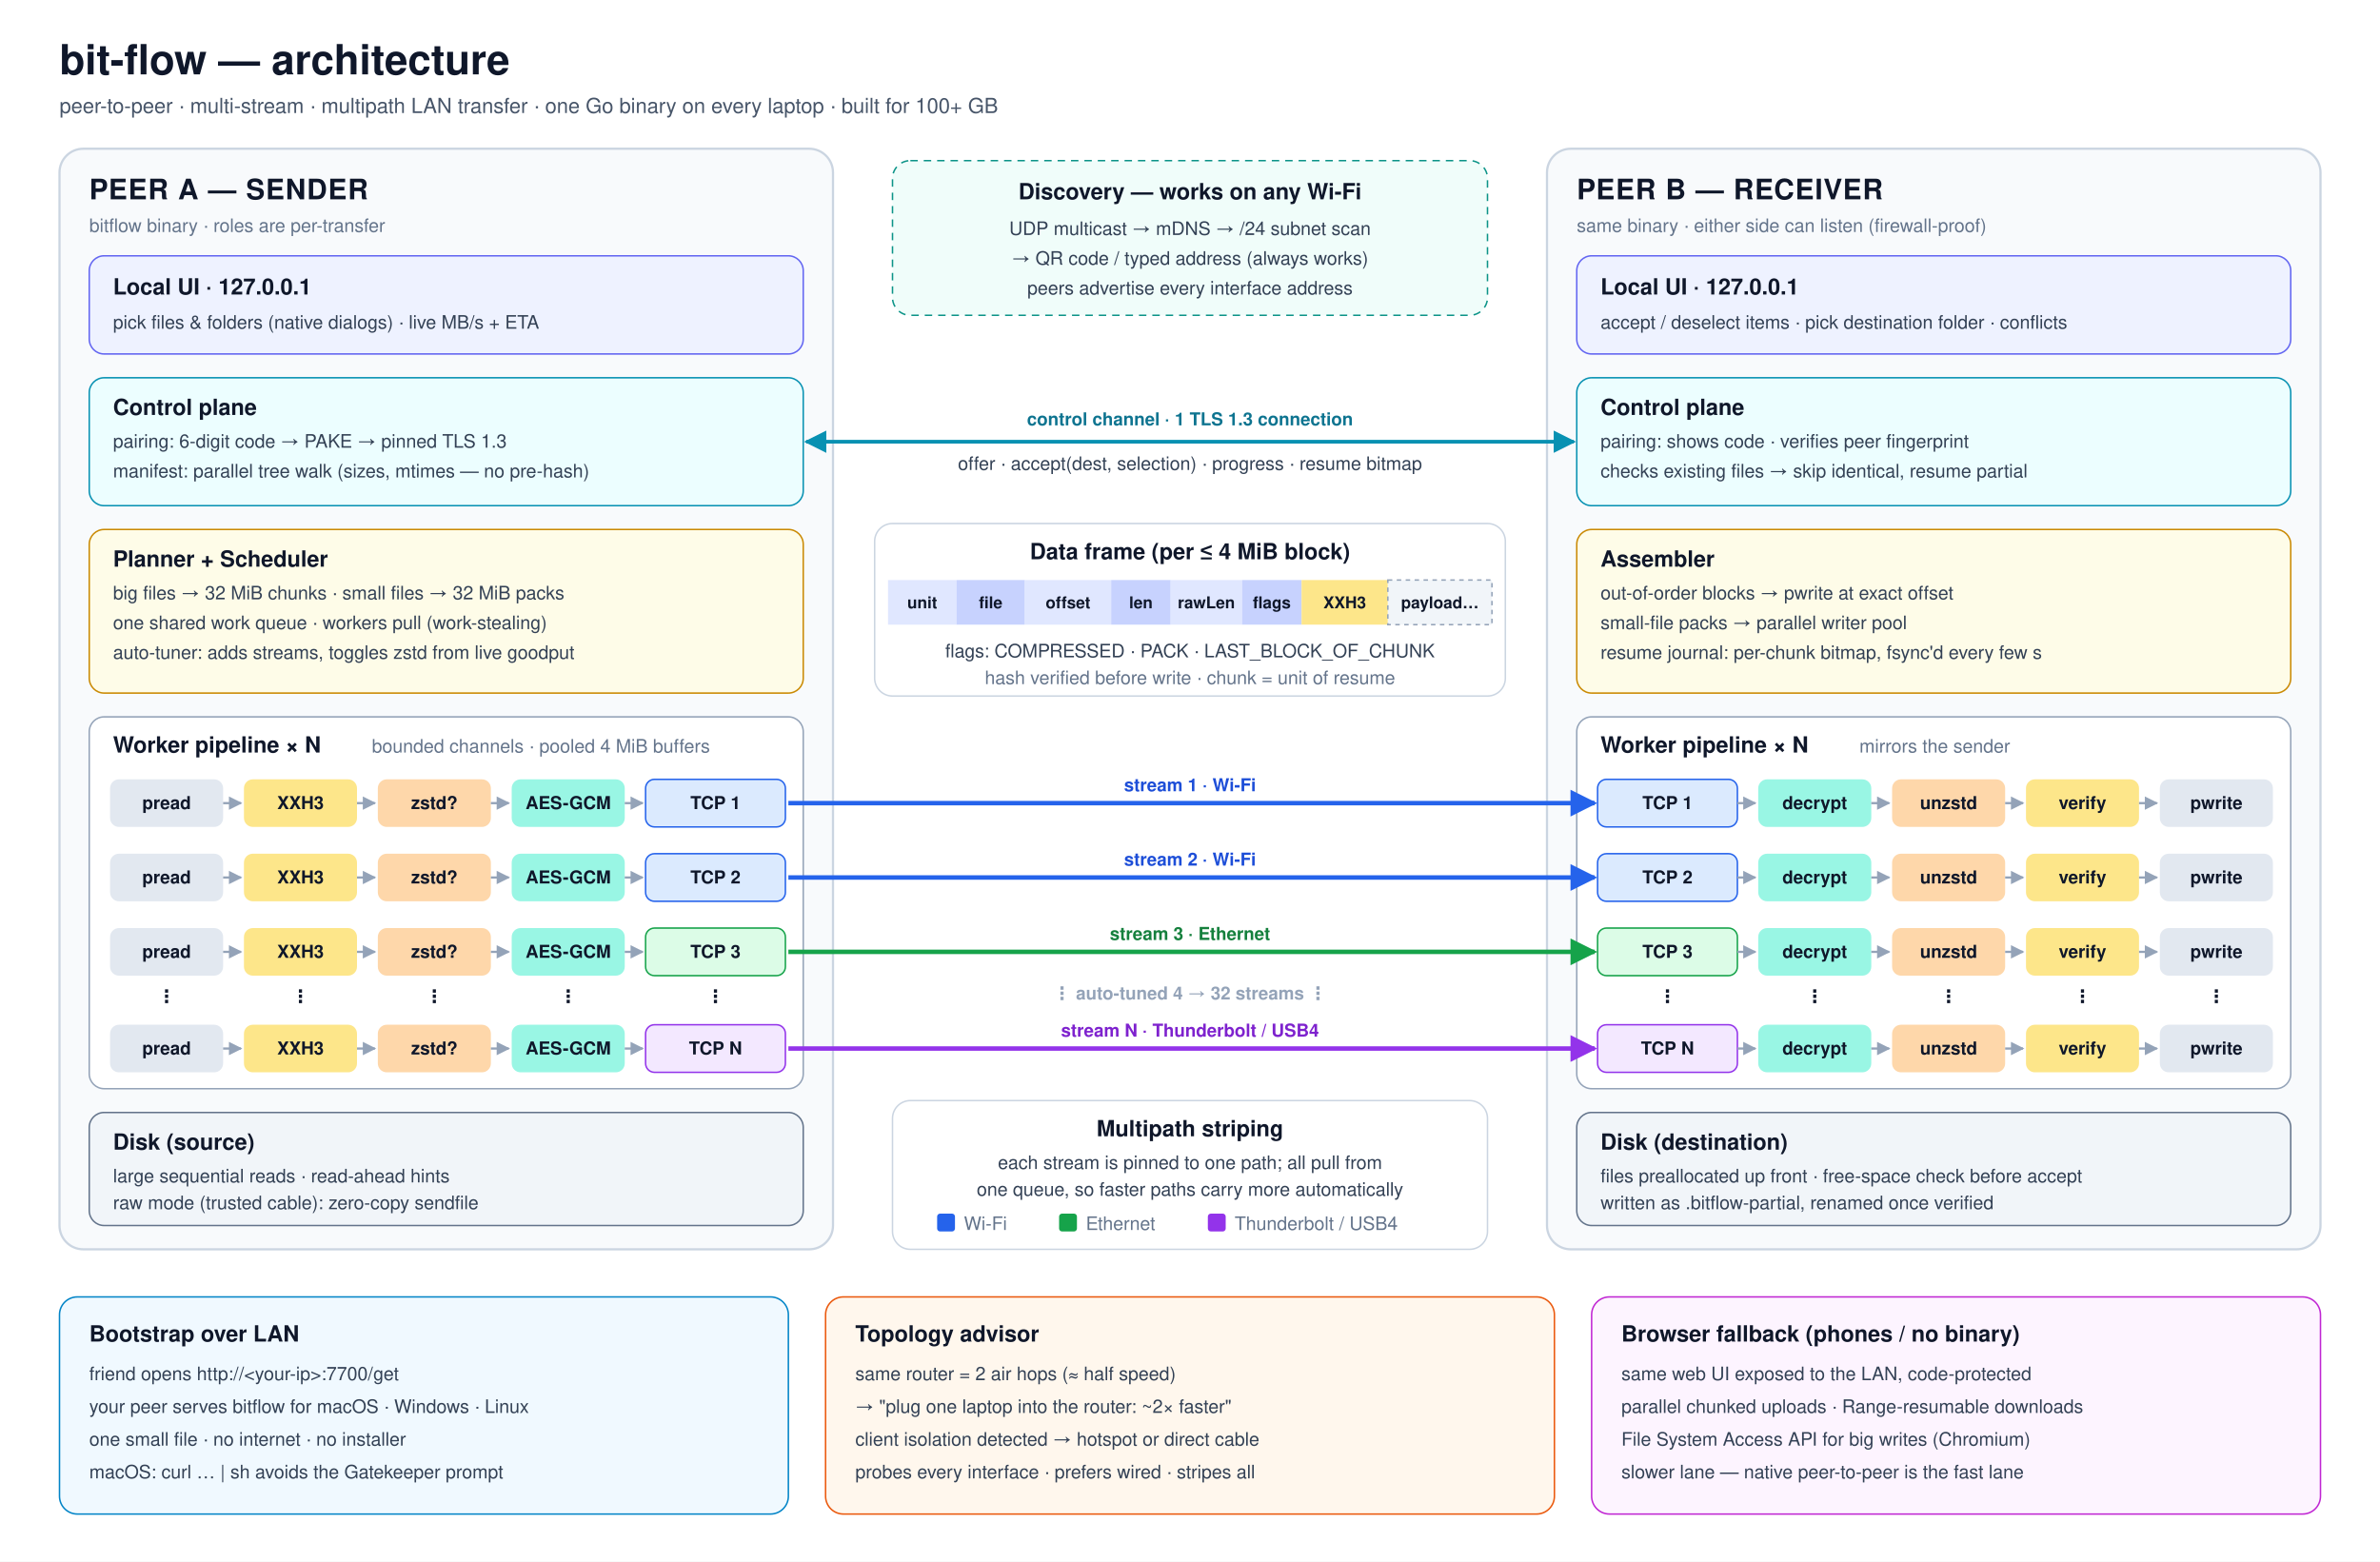
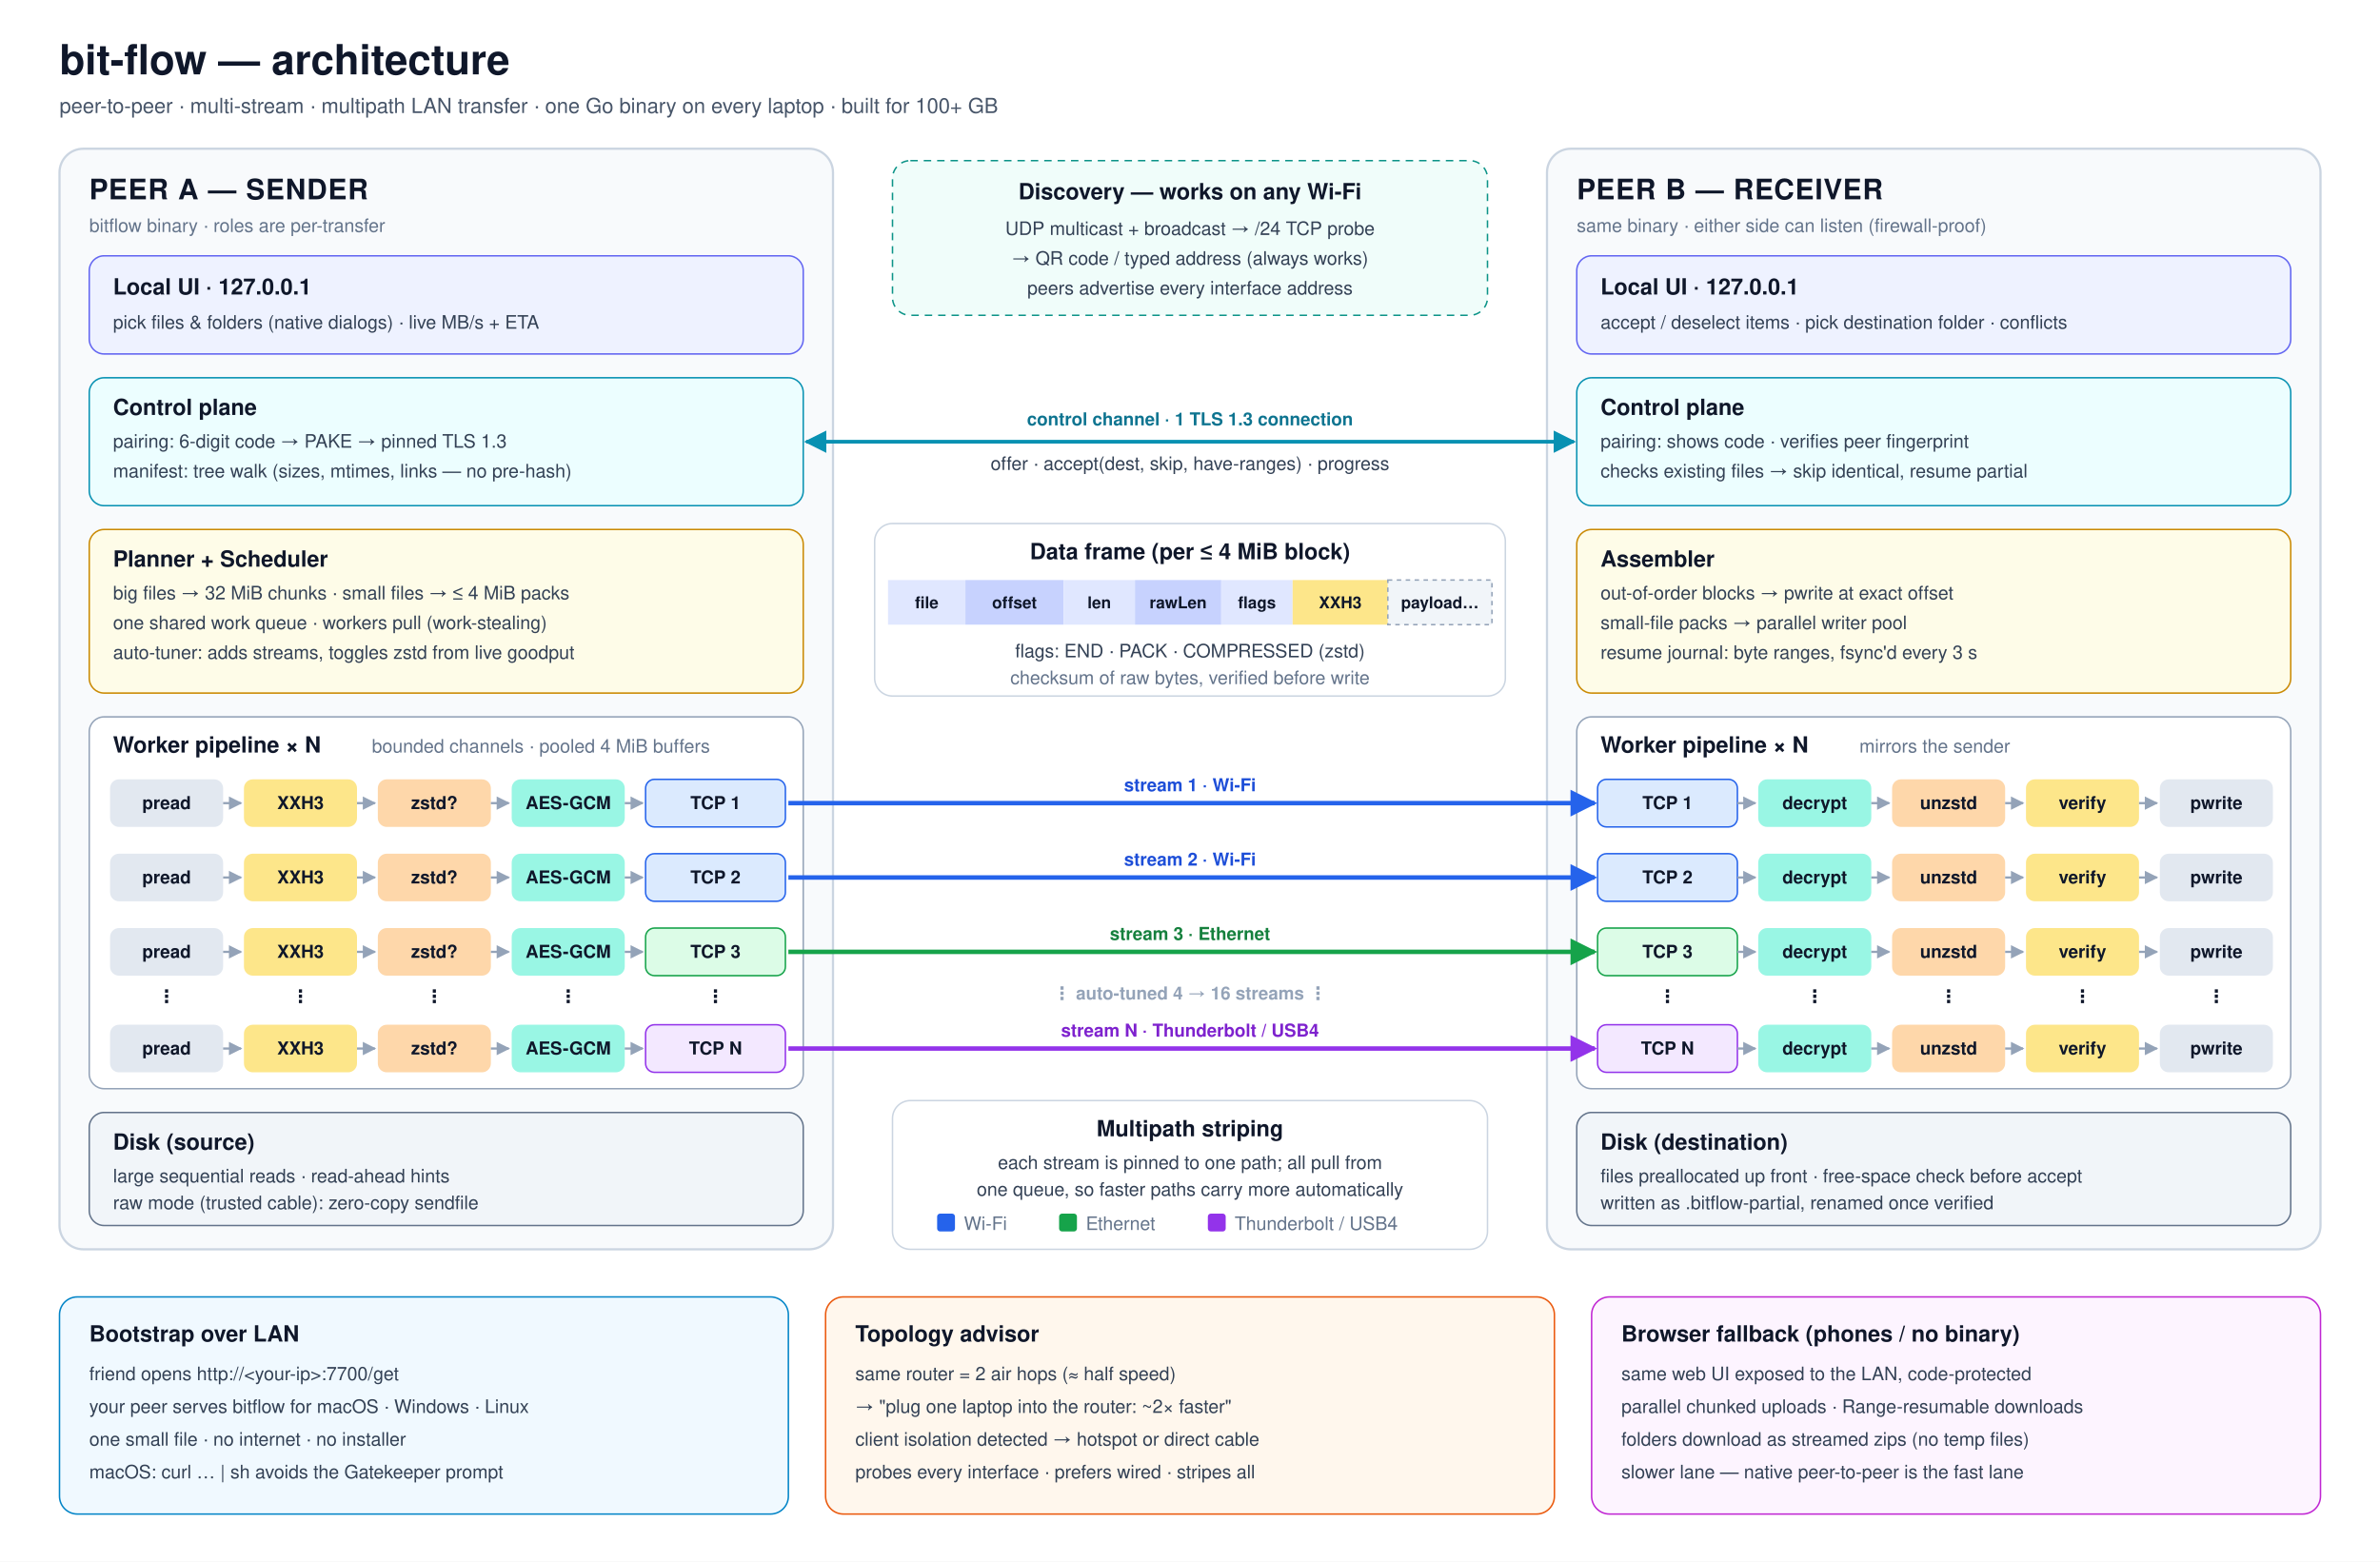
<svg xmlns="http://www.w3.org/2000/svg" width="1600" height="1050" viewBox="0 0 1600 1050" font-family="-apple-system, 'Helvetica Neue', Helvetica, Arial, sans-serif">
  <defs>
    <style>
      .ttl  { font-size: 28px; font-weight: 800; fill: #0f172a; }
      .sub  { font-size: 14px; fill: #475569; }
      .h    { font-size: 19px; font-weight: 800; fill: #0f172a; letter-spacing: .6px; }
      .hs   { font-size: 12.5px; fill: #64748b; }
      .t    { font-size: 15px; font-weight: 700; fill: #0f172a; }
      .s    { font-size: 12.5px; fill: #334155; }
      .st   { font-size: 12px; font-weight: 600; fill: #0f172a; text-anchor: middle; }
      .lbl  { font-size: 12px; font-weight: 700; text-anchor: middle; }
      .fr   { font-size: 11px; font-weight: 600; fill: #0f172a; text-anchor: middle; }
      .c    { stroke: #94a3b8; stroke-width: 1.5; marker-end: url(#ag); }
    </style>
    <marker id="ag" viewBox="0 0 10 10" refX="9" refY="5" markerWidth="6" markerHeight="6" orient="auto-start-reverse">
      <path d="M0,0 L10,5 L0,10 z" fill="#94a3b8" />
    </marker>
    <marker id="ab" viewBox="0 0 10 10" refX="9" refY="5" markerWidth="6" markerHeight="6" orient="auto-start-reverse">
      <path d="M0,0 L10,5 L0,10 z" fill="#2563eb" />
    </marker>
    <marker id="agr" viewBox="0 0 10 10" refX="9" refY="5" markerWidth="6" markerHeight="6" orient="auto-start-reverse">
      <path d="M0,0 L10,5 L0,10 z" fill="#16a34a" />
    </marker>
    <marker id="ap" viewBox="0 0 10 10" refX="9" refY="5" markerWidth="6" markerHeight="6" orient="auto-start-reverse">
      <path d="M0,0 L10,5 L0,10 z" fill="#9333ea" />
    </marker>
    <marker id="at" viewBox="0 0 10 10" refX="9" refY="5" markerWidth="6" markerHeight="6" orient="auto-start-reverse">
      <path d="M0,0 L10,5 L0,10 z" fill="#0891b2" />
    </marker>
  </defs>
  <rect width="1600" height="1050" fill="#ffffff" />
  <text x="40" y="50" class="ttl">bit-flow — architecture</text>
  <text x="40" y="76" class="sub">peer-to-peer · multi-stream · multipath LAN transfer · one Go binary on every laptop · built for 100+ GB</text>
  <rect x="40" y="100" width="520" height="740" rx="16" fill="#f8fafc" stroke="#cbd5e1" stroke-width="1.5" />
  <text x="60" y="134" class="h">PEER A — SENDER</text>
  <text x="60" y="156" class="hs">bitflow binary · roles are per-transfer</text>
  <rect x="60" y="172" width="480" height="66" rx="10" fill="#eef2ff" stroke="#6366f1" />
  <text x="76" y="198" class="t">Local UI · 127.0.0.1</text>
  <text x="76" y="221" class="s">pick files &amp; folders (native dialogs) · live MB/s + ETA</text>
  <rect x="60" y="254" width="480" height="86" rx="10" fill="#ecfeff" stroke="#0891b2" />
  <text x="76" y="279" class="t">Control plane</text>
  <text x="76" y="301" class="s">pairing: 6-digit code → PAKE → pinned TLS 1.3</text>
-   <text x="76" y="321" class="s">manifest: parallel tree walk (sizes, mtimes — no pre-hash)</text>
+   <text x="76" y="321" class="s">manifest: tree walk (sizes, mtimes, links — no pre-hash)</text>
  <rect x="60" y="356" width="480" height="110" rx="10" fill="#fefce8" stroke="#ca8a04" />
  <text x="76" y="381" class="t">Planner + Scheduler</text>
-   <text x="76" y="403" class="s">big files → 32 MiB chunks · small files → 32 MiB packs</text>
+   <text x="76" y="403" class="s">big files → 32 MiB chunks · small files → ≤ 4 MiB packs</text>
  <text x="76" y="423" class="s">one shared work queue · workers pull (work-stealing)</text>
  <text x="76" y="443" class="s">auto-tuner: adds streams, toggles zstd from live goodput</text>
  <rect x="60" y="482" width="480" height="250" rx="10" fill="#ffffff" stroke="#94a3b8" />
  <text x="76" y="506" class="t">Worker pipeline × N</text>
  <text x="250" y="506" class="hs">bounded channels · pooled 4 MiB buffers</text>
  <g id="laneA">
    <rect x="74" y="524" width="76" height="32" rx="6" fill="#e2e8f0" />
    <text x="112" y="544" class="st">pread</text>
    <rect x="164" y="524" width="76" height="32" rx="6" fill="#fde68a" />
    <text x="202" y="544" class="st">XXH3</text>
    <rect x="254" y="524" width="76" height="32" rx="6" fill="#fed7aa" />
    <text x="292" y="544" class="st">zstd?</text>
    <rect x="344" y="524" width="76" height="32" rx="6" fill="#99f6e4" />
    <text x="382" y="544" class="st">AES-GCM</text>
    <rect x="434" y="524" width="94" height="32" rx="6" fill="#dbeafe" stroke="#2563eb" />
    <text x="481" y="544" class="st">TCP 1</text>
    <line x1="150" y1="540" x2="162" y2="540" class="c" />
    <line x1="240" y1="540" x2="252" y2="540" class="c" />
    <line x1="330" y1="540" x2="342" y2="540" class="c" />
    <line x1="420" y1="540" x2="432" y2="540" class="c" />
    <rect x="74" y="574" width="76" height="32" rx="6" fill="#e2e8f0" />
    <text x="112" y="594" class="st">pread</text>
    <rect x="164" y="574" width="76" height="32" rx="6" fill="#fde68a" />
    <text x="202" y="594" class="st">XXH3</text>
    <rect x="254" y="574" width="76" height="32" rx="6" fill="#fed7aa" />
    <text x="292" y="594" class="st">zstd?</text>
    <rect x="344" y="574" width="76" height="32" rx="6" fill="#99f6e4" />
    <text x="382" y="594" class="st">AES-GCM</text>
    <rect x="434" y="574" width="94" height="32" rx="6" fill="#dbeafe" stroke="#2563eb" />
    <text x="481" y="594" class="st">TCP 2</text>
    <line x1="150" y1="590" x2="162" y2="590" class="c" />
    <line x1="240" y1="590" x2="252" y2="590" class="c" />
    <line x1="330" y1="590" x2="342" y2="590" class="c" />
    <line x1="420" y1="590" x2="432" y2="590" class="c" />
    <rect x="74" y="624" width="76" height="32" rx="6" fill="#e2e8f0" />
    <text x="112" y="644" class="st">pread</text>
    <rect x="164" y="624" width="76" height="32" rx="6" fill="#fde68a" />
    <text x="202" y="644" class="st">XXH3</text>
    <rect x="254" y="624" width="76" height="32" rx="6" fill="#fed7aa" />
    <text x="292" y="644" class="st">zstd?</text>
    <rect x="344" y="624" width="76" height="32" rx="6" fill="#99f6e4" />
    <text x="382" y="644" class="st">AES-GCM</text>
    <rect x="434" y="624" width="94" height="32" rx="6" fill="#dcfce7" stroke="#16a34a" />
    <text x="481" y="644" class="st">TCP 3</text>
    <line x1="150" y1="640" x2="162" y2="640" class="c" />
    <line x1="240" y1="640" x2="252" y2="640" class="c" />
    <line x1="330" y1="640" x2="342" y2="640" class="c" />
    <line x1="420" y1="640" x2="432" y2="640" class="c" />
    <text x="112" y="674" class="st" fill="#94a3b8">⋮</text>
    <text x="202" y="674" class="st">⋮</text>
    <text x="292" y="674" class="st">⋮</text>
    <text x="382" y="674" class="st">⋮</text>
    <text x="481" y="674" class="st">⋮</text>
    <rect x="74" y="689" width="76" height="32" rx="6" fill="#e2e8f0" />
    <text x="112" y="709" class="st">pread</text>
    <rect x="164" y="689" width="76" height="32" rx="6" fill="#fde68a" />
    <text x="202" y="709" class="st">XXH3</text>
    <rect x="254" y="689" width="76" height="32" rx="6" fill="#fed7aa" />
    <text x="292" y="709" class="st">zstd?</text>
    <rect x="344" y="689" width="76" height="32" rx="6" fill="#99f6e4" />
    <text x="382" y="709" class="st">AES-GCM</text>
    <rect x="434" y="689" width="94" height="32" rx="6" fill="#f3e8ff" stroke="#9333ea" />
    <text x="481" y="709" class="st">TCP N</text>
    <line x1="150" y1="705" x2="162" y2="705" class="c" />
    <line x1="240" y1="705" x2="252" y2="705" class="c" />
    <line x1="330" y1="705" x2="342" y2="705" class="c" />
    <line x1="420" y1="705" x2="432" y2="705" class="c" />
  </g>
  <rect x="60" y="748" width="480" height="76" rx="10" fill="#f1f5f9" stroke="#64748b" />
  <text x="76" y="773" class="t">Disk (source)</text>
  <text x="76" y="795" class="s">large sequential reads · read-ahead hints</text>
  <text x="76" y="813" class="s">raw mode (trusted cable): zero-copy sendfile</text>
  <rect x="1040" y="100" width="520" height="740" rx="16" fill="#f8fafc" stroke="#cbd5e1" stroke-width="1.5" />
  <text x="1060" y="134" class="h">PEER B — RECEIVER</text>
  <text x="1060" y="156" class="hs">same binary · either side can listen (firewall-proof)</text>
  <rect x="1060" y="172" width="480" height="66" rx="10" fill="#eef2ff" stroke="#6366f1" />
  <text x="1076" y="198" class="t">Local UI · 127.0.0.1</text>
  <text x="1076" y="221" class="s">accept / deselect items · pick destination folder · conflicts</text>
  <rect x="1060" y="254" width="480" height="86" rx="10" fill="#ecfeff" stroke="#0891b2" />
  <text x="1076" y="279" class="t">Control plane</text>
  <text x="1076" y="301" class="s">pairing: shows code · verifies peer fingerprint</text>
  <text x="1076" y="321" class="s">checks existing files → skip identical, resume partial</text>
  <rect x="1060" y="356" width="480" height="110" rx="10" fill="#fefce8" stroke="#ca8a04" />
  <text x="1076" y="381" class="t">Assembler</text>
  <text x="1076" y="403" class="s">out-of-order blocks → pwrite at exact offset</text>
  <text x="1076" y="423" class="s">small-file packs → parallel writer pool</text>
-   <text x="1076" y="443" class="s">resume journal: per-chunk bitmap, fsync'd every few s</text>
+   <text x="1076" y="443" class="s">resume journal: byte ranges, fsync'd every 3 s</text>
  <rect x="1060" y="482" width="480" height="250" rx="10" fill="#ffffff" stroke="#94a3b8" />
  <text x="1076" y="506" class="t">Worker pipeline × N</text>
  <text x="1250" y="506" class="hs">mirrors the sender</text>
  <g id="laneB">
    <rect x="1074" y="524" width="94" height="32" rx="6" fill="#dbeafe" stroke="#2563eb" />
    <text x="1121" y="544" class="st">TCP 1</text>
    <rect x="1182" y="524" width="76" height="32" rx="6" fill="#99f6e4" />
    <text x="1220" y="544" class="st">decrypt</text>
    <rect x="1272" y="524" width="76" height="32" rx="6" fill="#fed7aa" />
    <text x="1310" y="544" class="st">unzstd</text>
    <rect x="1362" y="524" width="76" height="32" rx="6" fill="#fde68a" />
    <text x="1400" y="544" class="st">verify</text>
    <rect x="1452" y="524" width="76" height="32" rx="6" fill="#e2e8f0" />
    <text x="1490" y="544" class="st">pwrite</text>
    <line x1="1168" y1="540" x2="1180" y2="540" class="c" />
    <line x1="1258" y1="540" x2="1270" y2="540" class="c" />
    <line x1="1348" y1="540" x2="1360" y2="540" class="c" />
    <line x1="1438" y1="540" x2="1450" y2="540" class="c" />
    <rect x="1074" y="574" width="94" height="32" rx="6" fill="#dbeafe" stroke="#2563eb" />
    <text x="1121" y="594" class="st">TCP 2</text>
    <rect x="1182" y="574" width="76" height="32" rx="6" fill="#99f6e4" />
    <text x="1220" y="594" class="st">decrypt</text>
    <rect x="1272" y="574" width="76" height="32" rx="6" fill="#fed7aa" />
    <text x="1310" y="594" class="st">unzstd</text>
    <rect x="1362" y="574" width="76" height="32" rx="6" fill="#fde68a" />
    <text x="1400" y="594" class="st">verify</text>
    <rect x="1452" y="574" width="76" height="32" rx="6" fill="#e2e8f0" />
    <text x="1490" y="594" class="st">pwrite</text>
    <line x1="1168" y1="590" x2="1180" y2="590" class="c" />
    <line x1="1258" y1="590" x2="1270" y2="590" class="c" />
    <line x1="1348" y1="590" x2="1360" y2="590" class="c" />
    <line x1="1438" y1="590" x2="1450" y2="590" class="c" />
    <rect x="1074" y="624" width="94" height="32" rx="6" fill="#dcfce7" stroke="#16a34a" />
    <text x="1121" y="644" class="st">TCP 3</text>
    <rect x="1182" y="624" width="76" height="32" rx="6" fill="#99f6e4" />
    <text x="1220" y="644" class="st">decrypt</text>
    <rect x="1272" y="624" width="76" height="32" rx="6" fill="#fed7aa" />
    <text x="1310" y="644" class="st">unzstd</text>
    <rect x="1362" y="624" width="76" height="32" rx="6" fill="#fde68a" />
    <text x="1400" y="644" class="st">verify</text>
    <rect x="1452" y="624" width="76" height="32" rx="6" fill="#e2e8f0" />
    <text x="1490" y="644" class="st">pwrite</text>
    <line x1="1168" y1="640" x2="1180" y2="640" class="c" />
    <line x1="1258" y1="640" x2="1270" y2="640" class="c" />
    <line x1="1348" y1="640" x2="1360" y2="640" class="c" />
    <line x1="1438" y1="640" x2="1450" y2="640" class="c" />
    <text x="1121" y="674" class="st">⋮</text>
    <text x="1220" y="674" class="st">⋮</text>
    <text x="1310" y="674" class="st">⋮</text>
    <text x="1400" y="674" class="st">⋮</text>
    <text x="1490" y="674" class="st">⋮</text>
    <rect x="1074" y="689" width="94" height="32" rx="6" fill="#f3e8ff" stroke="#9333ea" />
    <text x="1121" y="709" class="st">TCP N</text>
    <rect x="1182" y="689" width="76" height="32" rx="6" fill="#99f6e4" />
    <text x="1220" y="709" class="st">decrypt</text>
    <rect x="1272" y="689" width="76" height="32" rx="6" fill="#fed7aa" />
    <text x="1310" y="709" class="st">unzstd</text>
    <rect x="1362" y="689" width="76" height="32" rx="6" fill="#fde68a" />
    <text x="1400" y="709" class="st">verify</text>
    <rect x="1452" y="689" width="76" height="32" rx="6" fill="#e2e8f0" />
    <text x="1490" y="709" class="st">pwrite</text>
    <line x1="1168" y1="705" x2="1180" y2="705" class="c" />
    <line x1="1258" y1="705" x2="1270" y2="705" class="c" />
    <line x1="1348" y1="705" x2="1360" y2="705" class="c" />
    <line x1="1438" y1="705" x2="1450" y2="705" class="c" />
  </g>
  <rect x="1060" y="748" width="480" height="76" rx="10" fill="#f1f5f9" stroke="#64748b" />
  <text x="1076" y="773" class="t">Disk (destination)</text>
  <text x="1076" y="795" class="s">files preallocated up front · free-space check before accept</text>
  <text x="1076" y="813" class="s">written as .bitflow-partial, renamed once verified</text>
  <rect x="600" y="108" width="400" height="104" rx="12" fill="#f0fdfa" stroke="#0d9488" stroke-dasharray="5 4" />
  <text x="800" y="134" class="t" text-anchor="middle">Discovery — works on any Wi-Fi</text>
-   <text x="800" y="158" class="s" text-anchor="middle">UDP multicast → mDNS → /24 subnet scan</text>
+   <text x="800" y="158" class="s" text-anchor="middle">UDP multicast + broadcast → /24 TCP probe</text>
  <text x="800" y="178" class="s" text-anchor="middle">→ QR code / typed address (always works)</text>
  <text x="800" y="198" class="s" text-anchor="middle">peers advertise every interface address</text>
  <line x1="542" y1="297" x2="1058" y2="297" stroke="#0891b2" stroke-width="2.5" marker-start="url(#at)" marker-end="url(#at)" />
  <text x="800" y="286" class="lbl" fill="#0e7490">control channel · 1 TLS 1.3 connection</text>
-   <text x="800" y="316" class="s" text-anchor="middle">offer · accept(dest, selection) · progress · resume bitmap</text>
+   <text x="800" y="316" class="s" text-anchor="middle">offer · accept(dest, skip, have-ranges) · progress</text>
  <rect x="588" y="352" width="424" height="116" rx="12" fill="#ffffff" stroke="#cbd5e1" />
  <text x="800" y="376" class="t" text-anchor="middle">Data frame (per ≤ 4 MiB block)</text>
-   <rect x="597" y="390" width="46" height="30" fill="#e0e7ff" />
-   <text x="620" y="409" class="fr">unit</text>
-   <rect x="643" y="390" width="46" height="30" fill="#c7d2fe" />
-   <text x="666" y="409" class="fr">file</text>
-   <rect x="689" y="390" width="58" height="30" fill="#e0e7ff" />
-   <text x="718" y="409" class="fr">offset</text>
-   <rect x="747" y="390" width="40" height="30" fill="#c7d2fe" />
-   <text x="767" y="409" class="fr">len</text>
-   <rect x="787" y="390" width="48" height="30" fill="#e0e7ff" />
-   <text x="811" y="409" class="fr">rawLen</text>
-   <rect x="835" y="390" width="40" height="30" fill="#c7d2fe" />
-   <text x="855" y="409" class="fr">flags</text>
-   <rect x="875" y="390" width="58" height="30" fill="#fde68a" />
-   <text x="904" y="409" class="fr">XXH3</text>
+   <rect x="597" y="390" width="52" height="30" fill="#e0e7ff" />
+   <text x="623" y="409" class="fr">file</text>
+   <rect x="649" y="390" width="66" height="30" fill="#c7d2fe" />
+   <text x="682" y="409" class="fr">offset</text>
+   <rect x="715" y="390" width="48" height="30" fill="#e0e7ff" />
+   <text x="739" y="409" class="fr">len</text>
+   <rect x="763" y="390" width="58" height="30" fill="#c7d2fe" />
+   <text x="792" y="409" class="fr">rawLen</text>
+   <rect x="821" y="390" width="48" height="30" fill="#e0e7ff" />
+   <text x="845" y="409" class="fr">flags</text>
+   <rect x="869" y="390" width="64" height="30" fill="#fde68a" />
+   <text x="901" y="409" class="fr">XXH3</text>
  <rect x="933" y="390" width="70" height="30" fill="#f1f5f9" stroke="#94a3b8" stroke-dasharray="3 3" />
  <text x="968" y="409" class="fr">payload…</text>
-   <text x="800" y="442" class="s" text-anchor="middle">flags: COMPRESSED · PACK · LAST_BLOCK_OF_CHUNK</text>
-   <text x="800" y="460" class="hs" text-anchor="middle">hash verified before write · chunk = unit of resume</text>
+   <text x="800" y="442" class="s" text-anchor="middle">flags: END · PACK · COMPRESSED (zstd)</text>
+   <text x="800" y="460" class="hs" text-anchor="middle">checksum of raw bytes, verified before write</text>
  <line x1="530" y1="540" x2="1072" y2="540" stroke="#2563eb" stroke-width="3" marker-end="url(#ab)" />
  <text x="800" y="532" class="lbl" fill="#1d4ed8">stream 1 · Wi-Fi</text>
  <line x1="530" y1="590" x2="1072" y2="590" stroke="#2563eb" stroke-width="3" marker-end="url(#ab)" />
  <text x="800" y="582" class="lbl" fill="#1d4ed8">stream 2 · Wi-Fi</text>
  <line x1="530" y1="640" x2="1072" y2="640" stroke="#16a34a" stroke-width="3" marker-end="url(#agr)" />
  <text x="800" y="632" class="lbl" fill="#15803d">stream 3 · Ethernet</text>
-   <text x="800" y="672" class="lbl" fill="#94a3b8">⋮  auto-tuned 4 → 32 streams  ⋮</text>
+   <text x="800" y="672" class="lbl" fill="#94a3b8">⋮  auto-tuned 4 → 16 streams  ⋮</text>
  <line x1="530" y1="705" x2="1072" y2="705" stroke="#9333ea" stroke-width="3" marker-end="url(#ap)" />
  <text x="800" y="697" class="lbl" fill="#7e22ce">stream N · Thunderbolt / USB4</text>
  <rect x="600" y="740" width="400" height="100" rx="12" fill="#ffffff" stroke="#cbd5e1" />
  <text x="800" y="764" class="t" text-anchor="middle">Multipath striping</text>
  <text x="800" y="786" class="s" text-anchor="middle">each stream is pinned to one path; all pull from</text>
  <text x="800" y="804" class="s" text-anchor="middle">one queue, so faster paths carry more automatically</text>
  <rect x="630" y="816" width="12" height="12" rx="2" fill="#2563eb" />
  <text x="648" y="827" class="hs">Wi-Fi</text>
  <rect x="712" y="816" width="12" height="12" rx="2" fill="#16a34a" />
  <text x="730" y="827" class="hs">Ethernet</text>
  <rect x="812" y="816" width="12" height="12" rx="2" fill="#9333ea" />
  <text x="830" y="827" class="hs">Thunderbolt / USB4</text>
  <rect x="40" y="872" width="490" height="146" rx="12" fill="#f0f9ff" stroke="#0284c7" />
  <text x="60" y="902" class="t">Bootstrap over LAN</text>
  <text x="60" y="928" class="s">friend opens http://&lt;your-ip&gt;:7700/get</text>
  <text x="60" y="950" class="s">your peer serves bitflow for macOS · Windows · Linux</text>
  <text x="60" y="972" class="s">one small file · no internet · no installer</text>
  <text x="60" y="994" class="s">macOS: curl … | sh avoids the Gatekeeper prompt</text>
  <rect x="555" y="872" width="490" height="146" rx="12" fill="#fff7ed" stroke="#ea580c" />
  <text x="575" y="902" class="t">Topology advisor</text>
  <text x="575" y="928" class="s">same router = 2 air hops (≈ half speed)</text>
  <text x="575" y="950" class="s">  → "plug one laptop into the router: ~2× faster"</text>
  <text x="575" y="972" class="s">client isolation detected → hotspot or direct cable</text>
  <text x="575" y="994" class="s">probes every interface · prefers wired · stripes all</text>
  <rect x="1070" y="872" width="490" height="146" rx="12" fill="#fdf4ff" stroke="#c026d3" />
  <text x="1090" y="902" class="t">Browser fallback (phones / no binary)</text>
  <text x="1090" y="928" class="s">same web UI exposed to the LAN, code-protected</text>
  <text x="1090" y="950" class="s">parallel chunked uploads · Range-resumable downloads</text>
-   <text x="1090" y="972" class="s">File System Access API for big writes (Chromium)</text>
+   <text x="1090" y="972" class="s">folders download as streamed zips (no temp files)</text>
  <text x="1090" y="994" class="s">slower lane — native peer-to-peer is the fast lane</text>
</svg>
